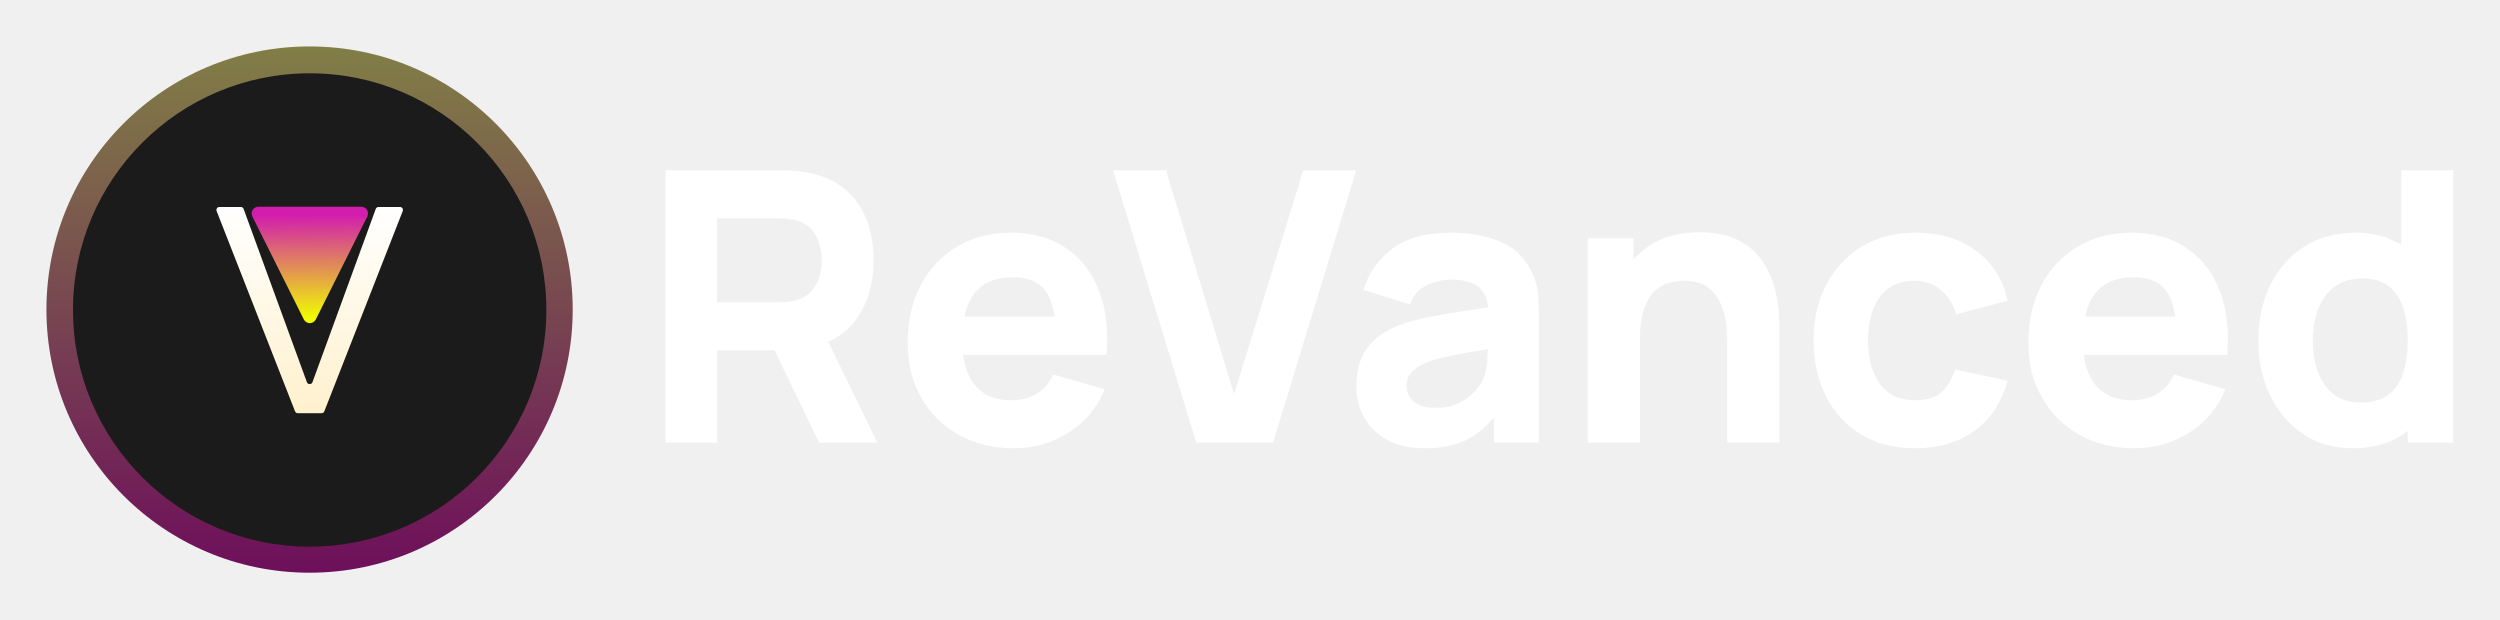
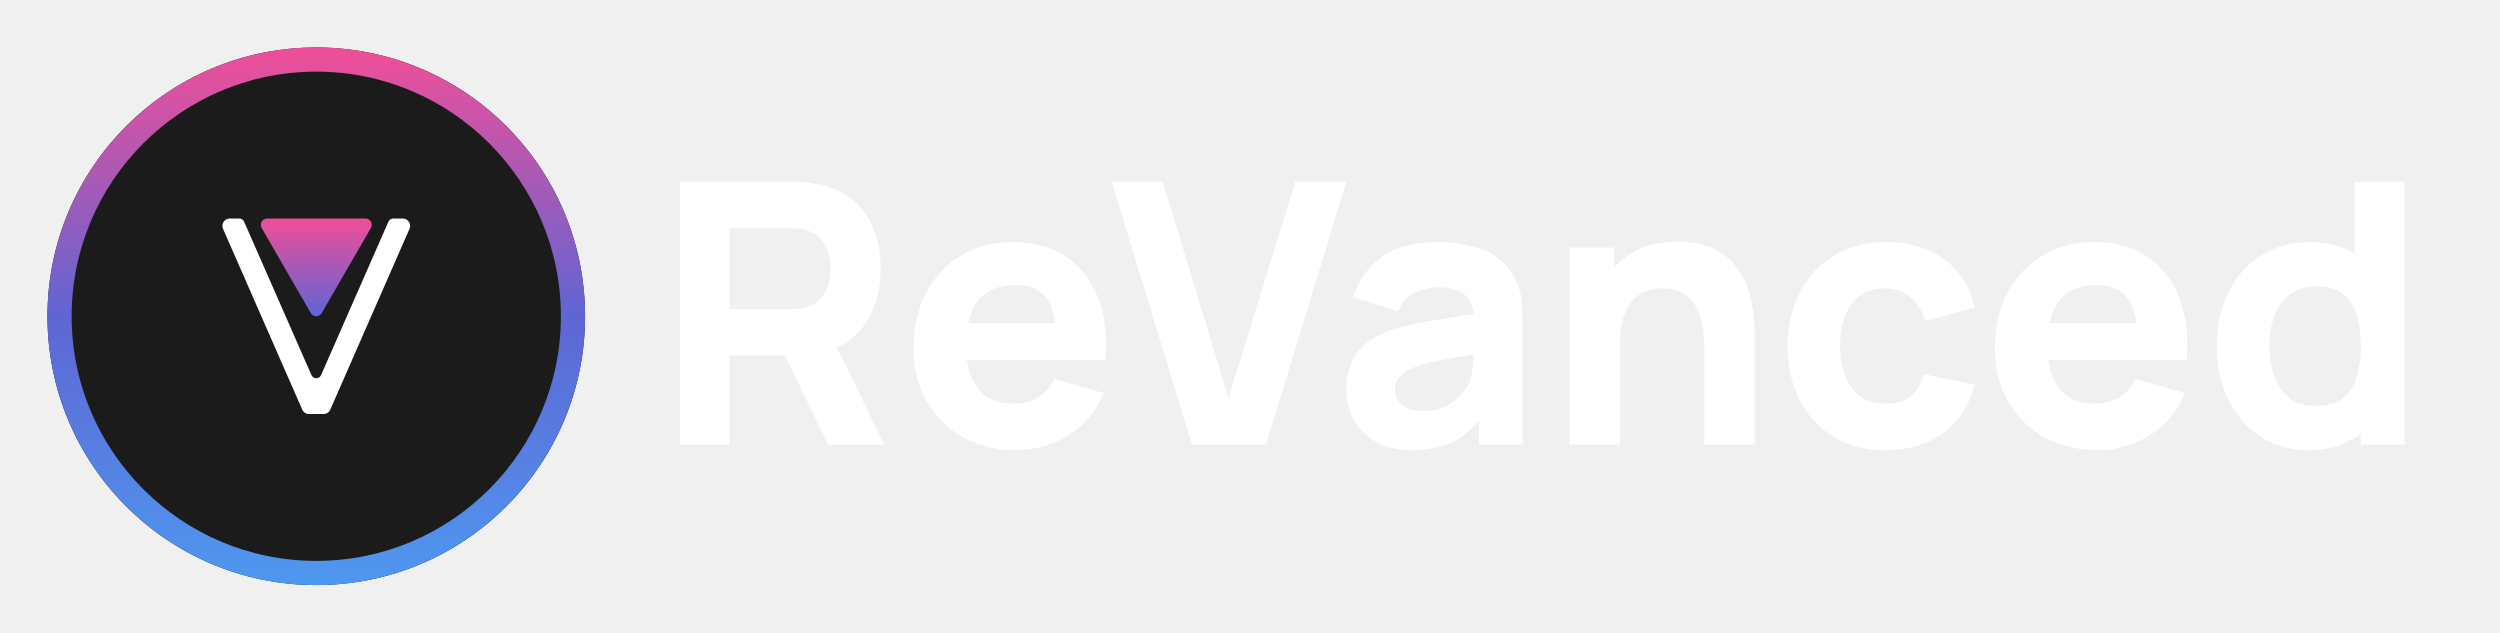
- <svg xmlns="http://www.w3.org/2000/svg" width="100%" height="100%" viewBox="0 0 38763 9600" version="1.1" xml:space="preserve" style="fill-rule:evenodd;clip-rule:evenodd;stroke-linejoin:round;stroke-miterlimit:2;">
+ <svg xmlns="http://www.w3.org/2000/svg" width="100%" height="100%" viewBox="0 0 37943 9600" version="1.1" xml:space="preserve" style="fill-rule:evenodd;clip-rule:evenodd;stroke-linejoin:round;stroke-miterlimit:2;">
  <clipPath id="_clip1">
-     <rect id="Wordmark" x="10320.2" y="2640" width="27722.3" height="4320" />
+     <rect id="Wordmark" x="10320" y="2760" width="26182.2" height="4080" />
  </clipPath>
  <g clip-path="url(#_clip1)">
-     <path id="Wordmark1" d="M10320.2,6862.52l0,-4222.52l1782.84,-0c41.052,-0 96.278,1.466 165.675,4.398c69.398,2.933 131.465,9.286 186.202,19.06c252.178,39.098 458.905,122.18 620.182,249.246c161.277,127.067 280.035,286.877 356.275,479.432c76.24,192.555 114.36,407.101 114.36,643.641c-0,353.831 -87.969,656.347 -263.908,907.548c-175.938,251.2 -451.574,406.124 -826.909,464.77l-351.877,23.458l-985.254,0l0,1430.96l-797.587,-0Zm2381.03,-0l-832.774,-1718.33l821.045,-158.345l914.879,1876.67l-903.15,-0Zm-1583.44,-2175.77l950.067,0c41.052,0 86.014,-1.955 134.886,-5.864c48.871,-3.91 93.833,-11.73 134.885,-23.459c107.518,-29.323 190.6,-78.683 249.246,-148.081c58.646,-69.398 99.21,-146.615 121.691,-231.652c22.481,-85.037 33.721,-165.675 33.721,-241.915c0,-76.24 -11.24,-156.879 -33.721,-241.915c-22.481,-85.037 -63.045,-162.255 -121.691,-231.652c-58.646,-69.398 -141.728,-118.759 -249.246,-148.082c-41.052,-11.729 -86.014,-19.548 -134.885,-23.458c-48.872,-3.91 -93.834,-5.865 -134.886,-5.865l-950.067,0l0,1301.94Z" style="fill:#fff;fill-rule:nonzero;" />
-     <path d="M15721.5,6950.49c-324.508,-0 -610.408,-69.887 -857.699,-209.66c-247.291,-139.773 -440.823,-332.328 -580.596,-577.664c-139.773,-245.336 -209.66,-526.348 -209.66,-843.037c0,-346.012 68.421,-647.062 205.262,-903.15c136.841,-256.088 325.485,-454.996 565.934,-596.724c240.449,-141.728 517.063,-212.592 829.842,-212.592c332.328,0 614.807,78.195 847.436,234.585c232.63,156.389 404.658,376.312 516.086,659.768c111.427,283.456 150.525,616.761 117.292,999.916l-788.79,-0l0,-293.231c0,-322.553 -51.315,-554.694 -153.946,-696.422c-102.631,-141.728 -270.261,-212.592 -502.89,-212.592c-271.727,-0 -471.612,82.593 -599.656,247.78c-128.044,165.186 -192.066,409.056 -192.066,731.609c-0,295.186 64.022,523.417 192.066,684.693c128.044,161.277 316.2,241.916 564.468,241.916c156.39,-0 290.298,-34.211 401.726,-102.631c111.427,-68.421 196.464,-167.141 255.11,-296.163l797.587,228.72c-119.247,289.321 -307.403,514.13 -564.468,674.43c-257.066,160.299 -538.078,240.449 -843.038,240.449Zm-1049.77,-1448.56l0,-592.326l2099.53,0l-0,592.326l-2099.53,-0Z" style="fill:#fff;fill-rule:nonzero;" />
-     <path d="M18548.2,6862.52l-1290.21,-4222.52l821.045,-0l1055.63,3471.85l1073.22,-3471.85l821.045,-0l-1290.21,4222.52l-1190.52,-0Z" style="fill:#fff;fill-rule:nonzero;" />
-     <path d="M22084.6,6950.49c-226.765,-0 -418.831,-43.496 -576.198,-130.488c-157.367,-86.992 -276.614,-203.306 -357.741,-348.944c-81.127,-145.638 -121.691,-306.426 -121.691,-482.364c0,-146.615 22.481,-280.524 67.443,-401.726c44.962,-121.202 117.781,-228.231 218.457,-321.087c100.676,-92.856 236.05,-170.562 406.124,-233.118c117.292,-43.007 257.065,-81.127 419.319,-114.36c162.255,-33.233 346.012,-64.999 551.274,-95.3c205.261,-30.3 431.048,-64.022 677.362,-101.164l-287.366,158.344c-0,-187.667 -44.962,-325.486 -134.886,-413.455c-89.924,-87.969 -240.449,-131.953 -451.575,-131.953c-117.292,-0 -239.471,28.345 -366.538,85.036c-127.066,56.692 -216.013,157.367 -266.839,302.028l-721.347,-228.72c80.149,-261.952 230.674,-475.033 451.575,-639.242c220.9,-164.209 521.95,-246.314 903.149,-246.314c279.546,0 527.815,43.007 744.805,129.022c216.991,86.014 381.2,234.584 492.627,445.71c62.556,117.292 99.699,234.584 111.428,351.876c11.729,117.292 17.594,248.269 17.594,392.929l-0,1935.32l-697.889,-0l0,-650.972l99.699,134.886c-154.435,213.081 -321.088,367.027 -499.958,461.838c-178.871,94.811 -405.147,142.217 -678.828,142.217Zm170.073,-627.513c146.615,-0 270.261,-25.902 370.937,-77.706c100.675,-51.804 180.825,-110.939 240.449,-177.405c59.623,-66.465 100.187,-122.179 121.69,-167.141c41.052,-86.014 65,-186.201 71.842,-300.561c6.842,-114.36 10.263,-209.66 10.263,-285.9l234.584,58.646c-236.539,39.098 -428.116,71.842 -574.732,98.232c-146.615,26.391 -264.884,50.338 -354.808,71.842c-89.924,21.503 -169.096,44.962 -237.517,70.375c-78.195,31.278 -141.239,65 -189.134,101.165c-47.894,36.165 -83.081,75.751 -105.562,118.758c-22.481,43.007 -33.722,90.901 -33.722,143.683c0,72.33 18.083,134.397 54.248,186.201c36.165,51.804 87.48,91.39 153.946,118.758c66.465,27.369 145.637,41.053 237.516,41.053Z" style="fill:#fff;fill-rule:nonzero;" />
-     <path d="M26782.1,6862.52l0,-1495.48c0,-72.331 -3.909,-164.698 -11.729,-277.103c-7.819,-112.405 -32.255,-225.299 -73.307,-338.681c-41.053,-113.383 -108.007,-208.194 -200.863,-284.434c-92.856,-76.24 -224.321,-114.36 -394.395,-114.36c-68.42,0 -141.728,10.752 -219.923,32.256c-78.195,21.503 -151.502,63.044 -219.923,124.623c-68.42,61.578 -124.623,151.991 -168.607,271.238c-43.985,119.247 -65.977,277.591 -65.977,475.033l-457.439,-216.99c-0,-250.224 50.826,-484.808 152.479,-703.753c101.654,-218.946 254.622,-395.861 458.906,-530.747c204.284,-134.886 461.838,-202.329 772.662,-202.329c248.268,-0 450.597,42.029 606.987,126.089c156.39,84.059 278.08,190.599 365.072,319.621c86.991,129.021 149.059,263.418 186.201,403.192c37.143,139.773 59.624,267.328 67.443,382.665c7.82,115.338 11.729,199.397 11.729,252.178l0,1776.98l-809.316,-0Zm-2164.04,-0l0,-3166.89l709.618,0l-0,1049.77l99.698,0l0,2117.12l-809.316,-0Z" style="fill:#fff;fill-rule:nonzero;" />
-     <path d="M29691,6950.49c-328.418,-0 -609.919,-73.308 -844.504,-219.923c-234.584,-146.615 -414.432,-346.012 -539.544,-598.19c-125.111,-252.178 -187.667,-536.612 -187.667,-853.301c-0,-320.598 64.999,-606.986 194.998,-859.165c129.999,-252.178 313.268,-450.597 549.807,-595.257c236.539,-144.661 516.086,-216.991 838.639,-216.991c373.38,0 686.648,94.323 939.803,282.968c253.156,188.644 414.921,446.198 485.297,772.662l-797.587,211.126c-46.917,-164.209 -128.533,-292.253 -244.847,-384.132c-116.315,-91.879 -247.78,-137.819 -394.395,-137.819c-168.119,0 -305.937,40.564 -413.455,121.691c-107.518,81.127 -186.69,191.577 -237.517,331.35c-50.826,139.774 -76.239,297.629 -76.239,473.567c-0,275.637 61.089,498.981 183.269,670.032c122.179,171.051 303.493,256.577 543.942,256.577c179.848,-0 316.689,-41.053 410.522,-123.157c93.834,-82.105 164.209,-199.397 211.126,-351.877l815.181,170.074c-89.924,336.237 -259.998,595.258 -510.221,777.06c-250.223,181.803 -559.093,272.705 -926.608,272.705Z" style="fill:#fff;fill-rule:nonzero;" />
-     <path d="M33098.3,6950.49c-324.508,-0 -610.408,-69.887 -857.699,-209.66c-247.291,-139.773 -440.823,-332.328 -580.596,-577.664c-139.773,-245.336 -209.66,-526.348 -209.66,-843.037c0,-346.012 68.421,-647.062 205.261,-903.15c136.841,-256.088 325.486,-454.996 565.935,-596.724c240.449,-141.728 517.063,-212.592 829.842,-212.592c332.328,0 614.807,78.195 847.436,234.585c232.629,156.389 404.658,376.312 516.085,659.768c111.428,283.456 150.525,616.761 117.293,999.916l-788.79,-0l-0,-293.231c-0,-322.553 -51.315,-554.694 -153.946,-696.422c-102.631,-141.728 -270.261,-212.592 -502.89,-212.592c-271.727,-0 -471.612,82.593 -599.656,247.78c-128.044,165.186 -192.066,409.056 -192.066,731.609c-0,295.186 64.022,523.417 192.066,684.693c128.044,161.277 316.2,241.916 564.468,241.916c156.39,-0 290.298,-34.211 401.726,-102.631c111.427,-68.421 196.464,-167.141 255.11,-296.163l797.587,228.72c-119.247,289.321 -307.403,514.13 -564.469,674.43c-257.065,160.299 -538.077,240.449 -843.037,240.449Zm-1049.77,-1448.56l0,-592.326l2099.53,0l-0,592.326l-2099.53,-0Z" style="fill:#fff;fill-rule:nonzero;" />
-     <path d="M36476.3,6950.49c-291.275,-0 -546.386,-73.308 -765.331,-219.923c-218.946,-146.615 -389.508,-346.012 -511.687,-598.19c-122.18,-252.178 -183.269,-536.612 -183.269,-853.301c-0,-322.553 62.067,-609.43 186.201,-860.631c124.134,-251.2 298.606,-449.131 523.416,-593.791c224.81,-144.661 488.718,-216.991 791.722,-216.991c301.05,0 554.206,73.308 759.467,219.923c205.261,146.615 360.673,346.012 466.236,598.19c105.563,252.178 158.345,536.612 158.345,853.3c-0,316.689 -53.27,601.123 -159.811,853.301c-106.54,252.178 -265.373,451.575 -476.499,598.19c-211.126,146.615 -474.056,219.923 -788.79,219.923Zm129.021,-709.618c177.894,0 320.11,-40.075 426.651,-120.224c106.54,-80.15 183.269,-192.555 230.186,-337.215c46.916,-144.661 70.375,-312.779 70.375,-504.357c-0,-191.577 -23.459,-359.695 -70.375,-504.356c-46.917,-144.66 -121.691,-257.065 -224.322,-337.215c-102.63,-80.149 -237.028,-120.224 -403.192,-120.224c-177.893,-0 -324.019,43.496 -438.379,130.487c-114.36,86.992 -198.908,203.307 -253.644,348.945c-54.737,145.637 -82.105,306.425 -82.105,482.363c0,177.894 26.391,339.659 79.172,485.297c52.782,145.638 133.909,261.464 243.382,347.478c109.472,86.014 250.223,129.021 422.251,129.021Zm727.212,621.649l-0,-2169.91l-99.699,-0l0,-2052.61l803.452,-0l-0,4222.52l-703.753,-0Z" style="fill:#fff;fill-rule:nonzero;" />
+     <path id="Wordmark1" d="M10320,6747.93l-0,-3987.93l1683.79,-0c38.772,-0 90.929,1.385 156.471,4.154c65.542,2.769 124.161,8.77 175.857,18.001c238.168,36.925 433.411,115.392 585.728,235.399c152.316,120.007 264.477,270.939 336.481,452.797c72.005,181.857 108.007,384.484 108.007,607.883c-0,334.174 -83.082,619.883 -249.246,857.128c-166.164,237.245 -426.487,383.562 -780.97,438.95l-332.328,22.155l-930.518,0l0,1351.47l-753.276,0Zm2248.75,0l-786.509,-1622.87l775.432,-149.548l864.052,1772.41l-852.975,0Zm-1495.48,-2054.89l897.285,-0c38.772,-0 81.236,-1.846 127.393,-5.539c46.156,-3.692 88.62,-11.078 127.392,-22.155c101.545,-27.694 180.011,-74.312 235.399,-139.855c55.388,-65.542 93.698,-138.47 114.93,-218.782c21.232,-80.313 31.848,-156.471 31.848,-228.475c-0,-72.005 -10.616,-148.163 -31.848,-228.476c-21.232,-80.312 -59.542,-153.24 -114.93,-218.782c-55.388,-65.543 -133.854,-112.161 -235.399,-139.855c-38.772,-11.077 -81.236,-18.463 -127.392,-22.155c-46.157,-3.693 -88.621,-5.539 -127.393,-5.539l-897.285,0l0,1229.61Z" style="fill:#fff;fill-rule:nonzero;" />
+     <path d="M15421.2,6831.02c-306.48,0 -576.496,-66.004 -810.049,-198.012c-233.552,-132.008 -416.332,-313.865 -548.34,-545.571c-132.008,-231.706 -198.012,-497.107 -198.012,-796.202c-0,-326.789 64.619,-611.114 193.857,-852.975c129.239,-241.861 307.404,-429.718 534.494,-563.572c227.091,-133.855 488.338,-200.782 783.74,-200.782c313.865,0 580.65,73.851 800.356,221.552c219.706,147.701 382.177,355.406 487.414,623.115c105.237,267.708 142.163,582.497 110.776,944.365l-744.968,-0l-0,-276.94c-0,-304.634 -48.465,-523.878 -145.393,-657.732c-96.929,-133.855 -255.247,-200.782 -474.952,-200.782c-256.631,0 -445.412,78.005 -566.342,234.014c-120.931,156.01 -181.396,386.332 -181.396,690.965c0,278.786 60.465,494.338 181.396,646.655c120.93,152.317 298.633,228.475 533.109,228.475c147.701,0 274.17,-32.31 379.407,-96.929c105.238,-64.619 185.55,-157.856 240.938,-279.709l753.276,216.013c-112.622,273.247 -290.325,485.568 -533.109,636.962c-242.784,151.393 -508.184,227.09 -796.202,227.09Zm-991.444,-1368.08l-0,-559.419l1982.89,0l-0,559.419l-1982.89,-0Z" style="fill:#fff;fill-rule:nonzero;" />
+     <path d="M18090.9,6747.93l-1218.54,-3987.93l775.431,-0l996.984,3278.97l1013.6,-3278.97l775.432,-0l-1218.54,3987.93l-1124.38,0Z" style="fill:#fff;fill-rule:nonzero;" />
+     <path d="M21430.8,6831.02c-214.167,0 -395.562,-41.079 -544.187,-123.238c-148.624,-82.159 -261.246,-192.012 -337.866,-329.558c-76.62,-137.547 -114.93,-289.402 -114.93,-455.566c-0,-138.47 21.232,-264.939 63.696,-379.408c42.464,-114.468 111.238,-215.551 206.32,-303.249c95.083,-87.698 222.937,-161.087 383.562,-220.167c110.776,-40.618 242.784,-76.62 396.024,-108.007c153.24,-31.386 326.789,-61.388 520.647,-90.005c193.858,-28.617 407.101,-60.465 639.731,-95.544l-271.401,149.547c-0,-177.241 -42.465,-307.403 -127.393,-390.485c-84.928,-83.082 -227.09,-124.623 -426.487,-124.623c-110.776,0 -226.168,26.771 -346.175,80.313c-120.007,53.541 -204.012,148.624 -252.015,285.248l-681.272,-216.013c75.697,-247.4 217.859,-448.643 426.487,-603.729c208.628,-155.086 492.953,-232.63 852.975,-232.63c264.016,0 498.492,40.618 703.427,121.854c204.936,81.236 360.022,221.552 465.259,420.948c59.08,110.776 94.16,221.552 105.237,332.328c11.078,110.776 16.616,234.476 16.616,371.1l0,1827.8l-659.116,0l-0,-614.806l94.159,127.392c-145.855,201.243 -303.249,346.637 -472.182,436.18c-168.933,89.544 -382.639,134.316 -641.116,134.316Zm160.625,-592.651c138.47,0 255.247,-24.463 350.329,-73.389c95.083,-48.926 170.78,-104.776 227.091,-167.549c56.311,-62.773 94.621,-115.391 114.93,-157.855c38.771,-81.236 61.388,-175.857 67.85,-283.864c6.462,-108.006 9.693,-198.012 9.693,-270.016l221.552,55.388c-223.398,36.925 -404.332,67.85 -542.802,92.775c-138.47,24.924 -250.169,47.541 -335.097,67.85c-84.929,20.309 -159.702,42.464 -224.322,66.466c-73.85,29.54 -133.392,61.388 -178.626,95.544c-45.233,34.156 -78.466,71.543 -99.698,112.161c-21.232,40.617 -31.848,85.851 -31.848,135.7c-0,68.312 17.078,126.931 51.234,175.857c34.156,48.926 82.62,86.313 145.393,112.16c62.773,25.848 137.547,38.772 224.321,38.772Z" style="fill:#fff;fill-rule:nonzero;" />
+     <path d="M25867.4,6747.93l0,-1412.39c0,-68.312 -3.693,-155.548 -11.078,-261.708c-7.385,-106.16 -30.463,-212.782 -69.235,-319.865c-38.771,-107.084 -102.006,-196.628 -189.703,-268.632c-87.698,-72.004 -211.859,-108.007 -372.484,-108.007c-64.62,0 -133.855,10.155 -207.705,30.464c-73.851,20.309 -143.086,59.542 -207.705,117.699c-64.619,58.158 -117.699,143.547 -159.24,256.17c-41.541,112.622 -62.312,262.169 -62.312,448.642l-432.026,-204.935c-0,-236.322 48.003,-457.874 144.009,-664.656c96.005,-206.782 240.476,-373.869 433.41,-501.261c192.935,-127.392 436.181,-191.088 729.737,-191.088c234.476,-0 425.564,39.694 573.265,119.084c147.702,79.389 262.632,180.011 344.79,301.864c82.159,121.854 140.778,248.784 175.857,380.792c35.079,132.008 56.311,252.477 63.696,361.407c7.385,108.929 11.078,188.319 11.078,238.168l-0,1678.26l-764.354,0Zm-2043.82,0l0,-2990.95l670.195,0l-0,991.445l94.159,-0l0,1999.51l-764.354,0Z" style="fill:#fff;fill-rule:nonzero;" />
+     <path d="M28614.6,6831.02c-310.173,0 -576.035,-69.235 -797.587,-207.705c-221.552,-138.47 -391.408,-326.789 -509.569,-564.957c-118.161,-238.168 -177.241,-506.8 -177.241,-805.895c-0,-302.787 61.388,-573.265 184.165,-811.433c122.776,-238.169 295.864,-425.565 519.262,-562.188c223.398,-136.624 487.414,-204.936 792.048,-204.936c352.636,0 648.5,89.083 887.592,267.247c239.091,178.165 391.869,421.41 458.335,729.737l-753.276,199.396c-44.311,-155.086 -121.392,-276.016 -231.245,-362.791c-109.853,-86.774 -234.014,-130.162 -372.484,-130.162c-158.779,0 -288.941,38.31 -390.485,114.931c-101.545,76.62 -176.319,180.934 -224.321,312.942c-48.003,132.007 -72.005,281.093 -72.005,447.257c0,260.324 57.696,471.26 173.088,632.808c115.391,161.548 286.632,242.322 513.723,242.322c169.856,0 299.095,-38.771 387.716,-116.315c88.62,-77.543 155.086,-188.319 199.396,-332.327l769.893,160.625c-84.928,317.557 -245.553,562.188 -481.875,733.89c-236.322,171.703 -528.032,257.554 -875.13,257.554Z" style="fill:#fff;fill-rule:nonzero;" />
+     <path d="M31832.7,6831.02c-306.48,0 -576.497,-66.004 -810.049,-198.012c-233.553,-132.008 -416.333,-313.865 -548.341,-545.571c-132.008,-231.706 -198.012,-497.107 -198.012,-796.202c-0,-326.789 64.619,-611.114 193.858,-852.975c129.238,-241.861 307.403,-429.718 534.494,-563.572c227.09,-133.855 488.337,-200.782 783.739,-200.782c313.865,0 580.651,73.851 800.356,221.552c219.706,147.701 382.177,355.406 487.414,623.115c105.237,267.708 142.163,582.497 110.776,944.365l-744.968,-0l0,-276.94c0,-304.634 -48.464,-523.878 -145.393,-657.732c-96.929,-133.855 -255.246,-200.782 -474.952,-200.782c-256.631,0 -445.412,78.005 -566.342,234.014c-120.93,156.01 -181.396,386.332 -181.396,690.965c0,278.786 60.466,494.338 181.396,646.655c120.93,152.317 298.633,228.475 533.109,228.475c147.701,0 274.171,-32.31 379.408,-96.929c105.237,-64.619 185.549,-157.856 240.937,-279.709l753.277,216.013c-112.623,273.247 -290.326,485.568 -533.11,636.962c-242.783,151.393 -508.184,227.09 -796.201,227.09Zm-991.445,-1368.08l0,-559.419l1982.89,0l0,559.419l-1982.89,-0Z" style="fill:#fff;fill-rule:nonzero;" />
+     <path d="M35023,6831.02c-275.093,0 -516.031,-69.235 -722.813,-207.705c-206.781,-138.47 -367.868,-326.789 -483.26,-564.957c-115.391,-238.168 -173.087,-506.8 -173.087,-805.895c-0,-304.633 58.619,-575.573 175.857,-812.818c117.238,-237.245 282.017,-424.18 494.337,-560.803c212.321,-136.624 461.567,-204.936 747.738,-204.936c284.325,0 523.416,69.235 717.274,207.705c193.858,138.47 340.636,326.789 440.334,564.957c99.698,238.169 149.548,506.8 149.548,805.895c-0,299.095 -50.311,567.727 -150.933,805.895c-100.621,238.168 -250.63,426.487 -450.027,564.957c-199.396,138.47 -447.719,207.705 -744.968,207.705Zm121.854,-670.194c168.01,-0 302.326,-37.849 402.947,-113.545c100.622,-75.697 173.087,-181.858 217.398,-318.481c44.31,-136.624 66.465,-295.403 66.465,-476.337c0,-180.934 -22.155,-339.713 -66.465,-476.336c-44.311,-136.624 -114.93,-242.784 -211.859,-318.481c-96.929,-75.697 -223.86,-113.545 -380.792,-113.545c-168.01,-0 -306.019,41.079 -414.025,123.238c-108.007,82.159 -187.858,192.012 -239.553,329.558c-51.696,137.547 -77.543,289.402 -77.543,455.566c-0,168.01 24.924,320.789 74.773,458.336c49.849,137.546 126.47,246.938 229.86,328.173c103.391,81.236 236.322,121.854 398.794,121.854Zm686.81,587.112l0,-2049.35l-94.159,-0l-0,-1938.58l758.815,-0l-0,3987.93l-664.656,0Z" style="fill:#fff;fill-rule:nonzero;" />
  </g>
-   <circle id="Mask" cx="4800" cy="4800" r="4080" style="fill:none;" />
-   <clipPath id="_clip2">
-     <circle cx="4800" cy="4800" r="4080" />
-   </clipPath>
-   <g clip-path="url(#_clip2)">
-     <g id="Logo">
-       <rect id="Background" x="720" y="720" width="8160" height="8160" style="fill:url(#_Linear3);" />
-       <circle id="Fill" cx="4801.63" cy="4806.27" r="3669.84" style="fill:#1c1b1b;" />
-       <g id="Shape">
-         <path id="Arc" d="M5869.58,3209.18c-19.448,0 -36.822,12.151 -43.495,30.418l-980.959,2685.65c-14.811,40.558 -72.178,40.558 -86.989,0l-980.96,-2685.65c-6.672,-18.267 -24.05,-30.418 -43.494,-30.418l-331.781,0c-32.618,0 -55.012,32.819 -43.12,63.189l1215.83,3105.25c6.949,17.744 24.06,29.423 43.121,29.423l367.799,-0c19.057,-0 36.168,-11.679 43.116,-29.423l1215.83,-3105.25c11.891,-30.37 -10.506,-63.189 -43.116,-63.189l-331.785,0Z" style="fill:url(#_Linear4);fill-rule:nonzero;" />
-         <path id="Diamond" d="M4896.5,4953.17c-17.566,35.131 -53.473,57.324 -92.752,57.324c-39.279,-0 -75.186,-22.193 -92.752,-57.324c-190.835,-381.669 -624.144,-1248.29 -798.794,-1597.59c-16.073,-32.146 -14.355,-70.322 4.54,-100.894c18.895,-30.573 52.272,-49.182 88.212,-49.182c365.842,0 1231.75,0 1597.59,0c35.94,-0 69.317,18.609 88.212,49.182c18.895,30.572 20.613,68.748 4.54,100.894c-174.65,349.299 -607.96,1215.92 -798.794,1597.59Z" style="fill:url(#_Linear5);" />
-       </g>
+   <g id="Logo">
+     <g id="Ring">
+       <circle id="Ring-Background" cx="4800" cy="4800" r="4080" style="fill:#1b1b1b;" />
+       <path id="Ring1" d="M4800,720c2251.81,0 4080,1828.19 4080,4080c0,2251.81 -1828.19,4080 -4080,4080c-2251.81,0 -4080,-1828.19 -4080,-4080c0,-2251.81 1828.19,-4080 4080,-4080Zm0,367.2c2049.15,-0 3712.8,1663.65 3712.8,3712.8c0,2049.15 -1663.65,3712.8 -3712.8,3712.8c-2049.15,0 -3712.8,-1663.65 -3712.8,-3712.8c-0,-2049.15 1663.65,-3712.8 3712.8,-3712.8Z" style="fill:url(#_Linear2);" />
+     </g>
+     <g id="Shape">
+       <path id="V-Shape" d="M6215.14,3472.7c15.113,-34.494 11.803,-74.286 -8.802,-105.809c-20.605,-31.523 -55.724,-50.523 -93.384,-50.523c-52.509,-0 -106.435,-0 -144.484,-0c-31.622,0 -60.251,18.698 -72.964,47.651c-127.17,289.641 -798.382,1818.38 -1022.55,2328.94c-12.712,28.954 -41.342,47.652 -72.964,47.652c-31.622,0 -60.252,-18.698 -72.965,-47.652c-224.168,-510.56 -895.379,-2039.3 -1022.55,-2328.94c-12.713,-28.954 -41.343,-47.651 -72.964,-47.651c-38.047,-0 -91.969,-0 -144.474,-0c-37.66,-0 -72.778,19 -93.383,50.523c-20.605,31.523 -23.915,71.315 -8.802,105.809c240.274,548.416 1039.09,2371.69 1202.27,2744.15c17.779,40.578 57.883,66.792 102.186,66.792c64.187,0 157.168,0 221.356,0c44.302,0 84.407,-26.214 102.185,-66.792c163.182,-372.454 962.009,-2195.73 1202.29,-2744.15Z" style="fill:#fff;" />
+       <path id="Diamond" d="M4882.81,4752.19c-17.082,29.587 -48.65,47.813 -82.814,47.813c-34.164,-0 -65.732,-18.226 -82.814,-47.813c-173.371,-300.288 -572.788,-992.097 -746.159,-1292.39c-17.082,-29.586 -17.082,-66.038 -0,-95.625c17.082,-29.586 48.65,-47.813 82.814,-47.812c346.743,-0 1145.58,-0 1492.32,-0c34.164,-0.001 65.732,18.226 82.814,47.812c17.082,29.587 17.082,66.039 0,95.625c-173.371,300.289 -572.788,992.098 -746.159,1292.39Z" style="fill:url(#_Linear3);" />
    </g>
  </g>
  <defs>
-     <linearGradient id="_Linear3" x1="0" y1="0" x2="1" y2="0" gradientUnits="userSpaceOnUse" gradientTransform="matrix(4.99605e-13,8159.18,-8159.18,4.99605e-13,4800,720.825)">
-       <stop offset="0" style="stop-color:#817e46;stop-opacity:1" />
-       <stop offset="1" style="stop-color:#6e0f5b;stop-opacity:1" />
+     <linearGradient id="_Linear2" x1="0" y1="0" x2="1" y2="0" gradientUnits="userSpaceOnUse" gradientTransform="matrix(4.99656e-13,8160,-8160,4.99656e-13,4800.01,720)">
+       <stop offset="0" style="stop-color:#f04e98;stop-opacity:1" />
+       <stop offset="0.5" style="stop-color:#5f65d4;stop-opacity:1" />
+       <stop offset="1" style="stop-color:#4e98f0;stop-opacity:1" />
    </linearGradient>
-     <linearGradient id="_Linear4" x1="0" y1="0" x2="1" y2="0" gradientUnits="userSpaceOnUse" gradientTransform="matrix(0,-3197.86,3197.86,-0,4801.63,6407.03)">
-       <stop offset="0" style="stop-color:#fff1cd;stop-opacity:1" />
-       <stop offset="1" style="stop-color:#fff;stop-opacity:1" />
-     </linearGradient>
-     <linearGradient id="_Linear5" x1="0" y1="0" x2="1" y2="0" gradientUnits="userSpaceOnUse" gradientTransform="matrix(11.806,1629.17,-1629.17,11.806,4790.06,3330.49)">
-       <stop offset="0" style="stop-color:#d21dad;stop-opacity:1" />
-       <stop offset="1" style="stop-color:#f1ff00;stop-opacity:1" />
+     <linearGradient id="_Linear3" x1="0" y1="0" x2="1" y2="0" gradientUnits="userSpaceOnUse" gradientTransform="matrix(1.80698e-13,2951.03,-2881.86,1.76463e-13,4800,3316.36)">
+       <stop offset="0" style="stop-color:#f04e98;stop-opacity:1" />
+       <stop offset="0.5" style="stop-color:#5f65d4;stop-opacity:1" />
+       <stop offset="1" style="stop-color:#4e98f0;stop-opacity:1" />
    </linearGradient>
  </defs>
</svg>
